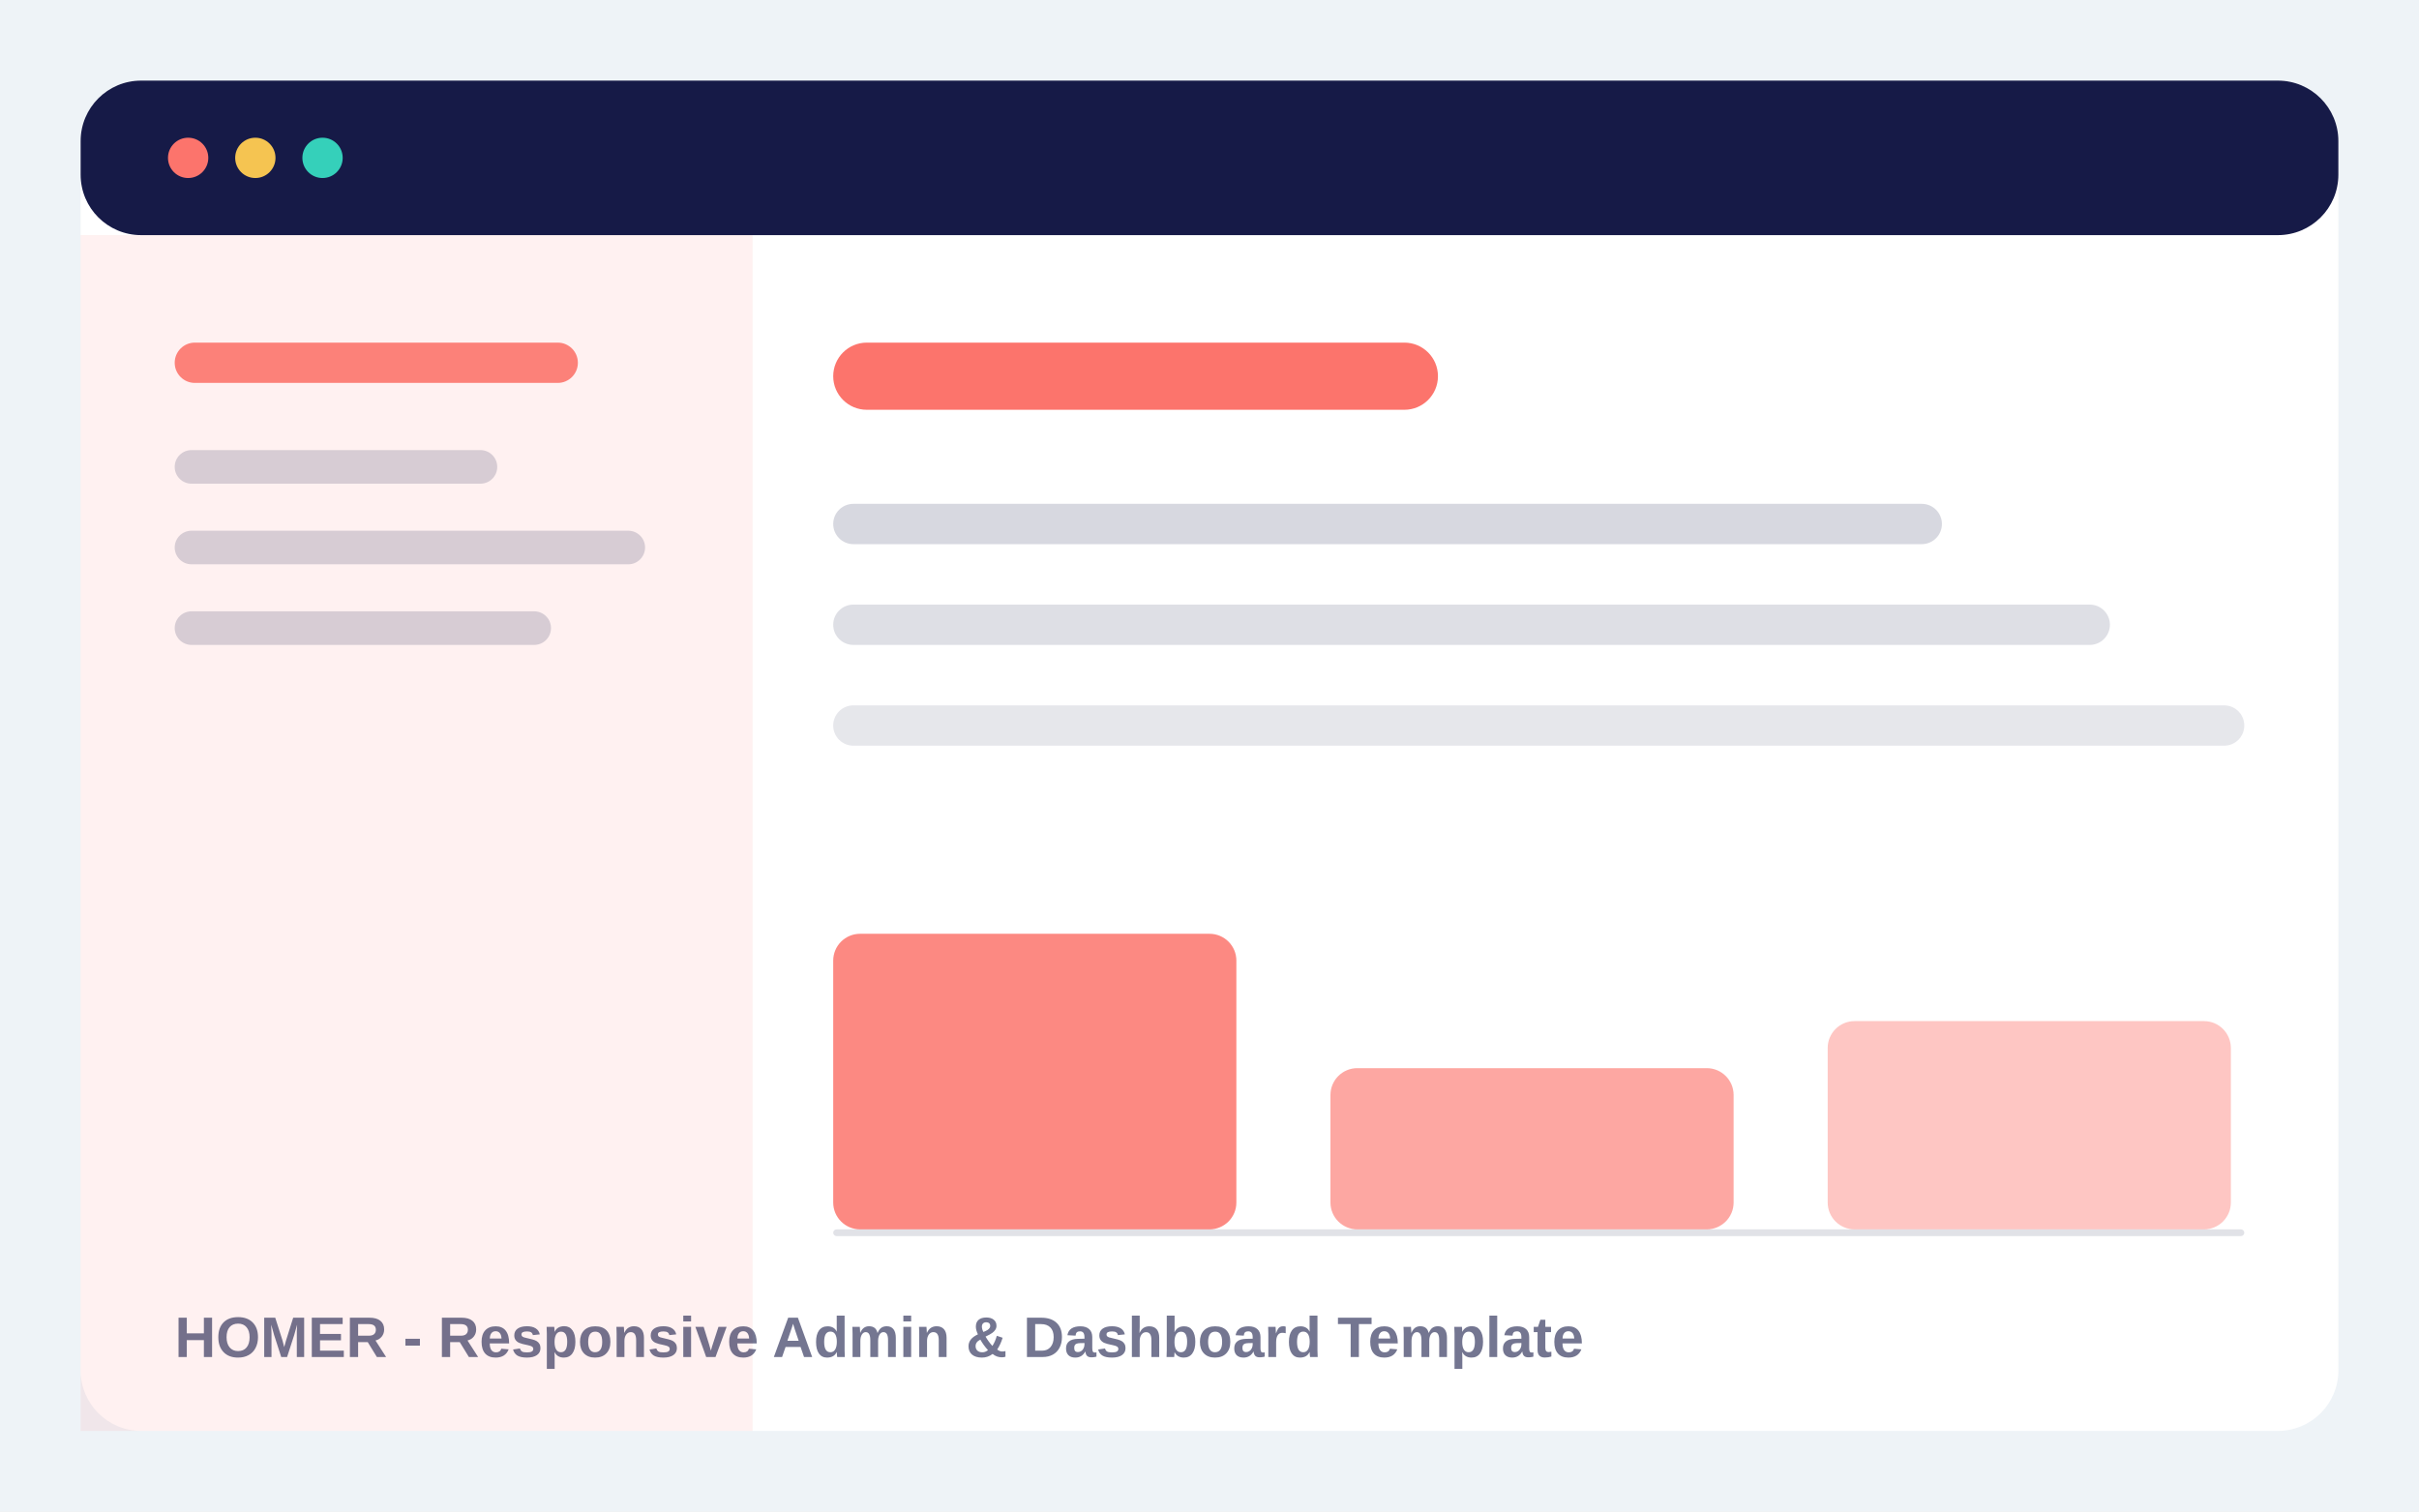
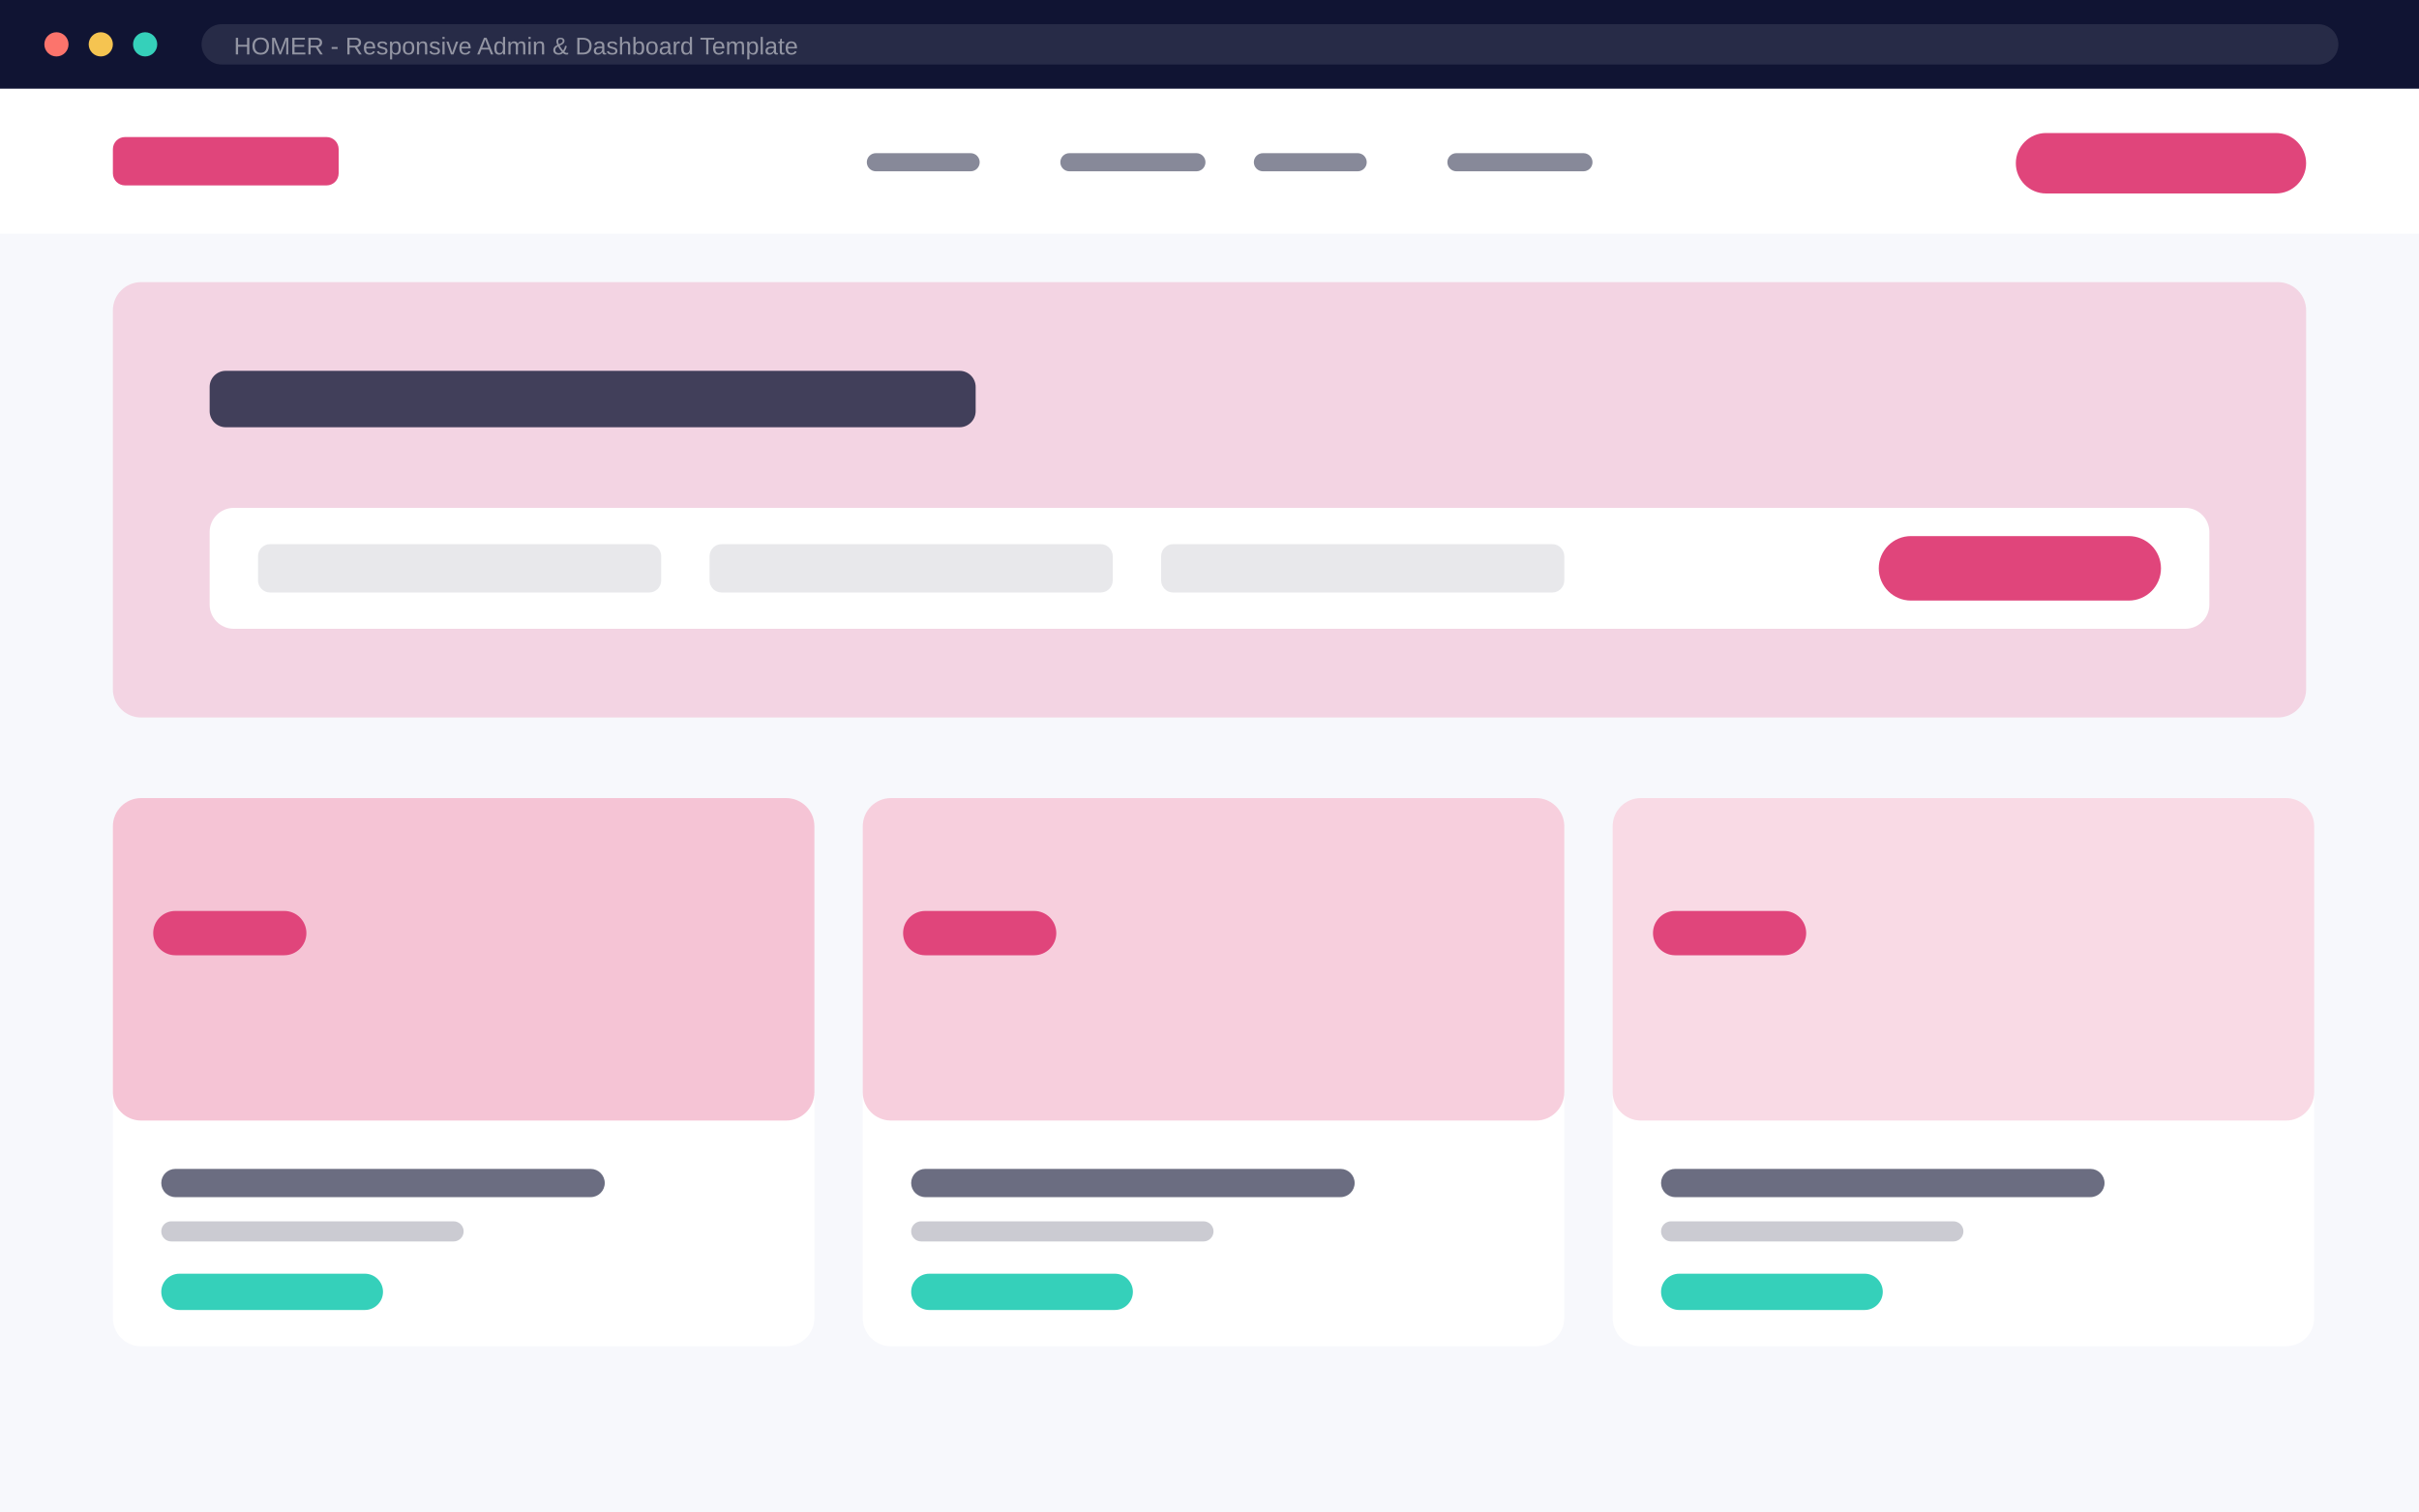
- <svg xmlns="http://www.w3.org/2000/svg" viewBox="0 0 720 450" width="720" height="450" role="img" aria-label="HOMER - Responsive Admin &amp; Dashboard Template">
-   <rect width="720" height="450" fill="#eef3f7" />
-   <rect x="24" y="24" width="672" height="402" rx="18" fill="#ffffff" />
-   <rect x="24" y="24" width="672" height="46" rx="18" fill="#020637" opacity="0.92" />
-   <circle cx="56" cy="47" r="6" fill="#fc746c" />
-   <circle cx="76" cy="47" r="6" fill="#f5c451" />
-   <circle cx="96" cy="47" r="6" fill="#35d0ba" />
-   <rect x="24" y="70" width="200" height="356" fill="#fc746c" opacity="0.1" />
-   <rect x="52" y="102" width="120" height="12" rx="6" fill="#fc746c" opacity="0.9" />
-   <rect x="52" y="134" width="96" height="10" rx="5" fill="#020637" opacity="0.16" />
-   <rect x="52" y="158" width="140" height="10" rx="5" fill="#020637" opacity="0.16" />
-   <rect x="52" y="182" width="112" height="10" rx="5" fill="#020637" opacity="0.16" />
-   <rect x="248" y="102" width="180" height="20" rx="10" fill="#fc746c" />
-   <rect x="248" y="150" width="330" height="12" rx="6" fill="#020637" opacity="0.16" />
-   <rect x="248" y="180" width="380" height="12" rx="6" fill="#020637" opacity="0.13" />
-   <rect x="248" y="210" width="420" height="12" rx="6" fill="#020637" opacity="0.1" />
-   <rect x="248" y="278" width="120" height="88" rx="8" fill="#fc746c" opacity="0.85" />
-   <rect x="396" y="318" width="120" height="48" rx="8" fill="#fc746c" opacity="0.63" />
-   <rect x="544" y="304" width="120" height="62" rx="8" fill="#fc746c" opacity="0.41" />
-   <rect x="248" y="366" width="420" height="2" rx="1" fill="#020637" opacity="0.12" />
-   <text x="52" y="404" font-family="Manrope, Arial, sans-serif" font-size="17" font-weight="700" fill="#020637" opacity="0.55">HOMER - Responsive Admin &amp; Dashboard Template</text>
+ <svg xmlns="http://www.w3.org/2000/svg" viewBox="0 0 1200 750" width="1200" height="750" role="img" aria-label="HOMER - Responsive Admin &amp; Dashboard Template">
+   <rect width="1200" height="750" fill="#ffffff" />
+   <rect x="0" y="44" width="1200" height="750" fill="#f7f8fc" />
+   <rect x="0" y="44" width="1200" height="72" fill="#ffffff" />
+   <rect x="56" y="68" width="112" height="24" rx="6" fill="#e0457b" />
+   <rect x="430" y="76" width="56" height="9" rx="4.5" fill="#101433" opacity="0.5" />
+   <rect x="526" y="76" width="72" height="9" rx="4.5" fill="#101433" opacity="0.5" />
+   <rect x="622" y="76" width="56" height="9" rx="4.5" fill="#101433" opacity="0.5" />
+   <rect x="718" y="76" width="72" height="9" rx="4.5" fill="#101433" opacity="0.5" />
+   <rect x="1000" y="66" width="144" height="30" rx="15" fill="#e0457b" />
+   <rect x="56" y="140" width="1088" height="216" rx="14" fill="#e0457b" opacity="0.2" />
+   <rect x="104" y="184" width="380" height="28" rx="8" fill="#101433" opacity="0.78" />
+   <rect x="104" y="252" width="992" height="60" rx="12" fill="#ffffff" />
+   <rect x="128" y="270" width="200" height="24" rx="6" fill="#101433" opacity="0.1" />
+   <rect x="352" y="270" width="200" height="24" rx="6" fill="#101433" opacity="0.1" />
+   <rect x="576" y="270" width="200" height="24" rx="6" fill="#101433" opacity="0.1" />
+   <rect x="932" y="266" width="140" height="32" rx="16" fill="#e0457b" />
+   <rect x="56" y="396" width="348" height="272" rx="14" fill="#ffffff" />
+   <rect x="56" y="396" width="348" height="160" rx="14" fill="#e0457b" opacity="0.32" />
+   <rect x="76" y="452" width="76" height="22" rx="11" fill="#e0457b" />
+   <rect x="80" y="580" width="220" height="14" rx="7" fill="#101433" opacity="0.62" />
+   <rect x="80" y="606" width="150" height="10" rx="5" fill="#101433" opacity="0.22" />
+   <rect x="80" y="632" width="110" height="18" rx="9" fill="#35d0ba" />
+   <rect x="428" y="396" width="348" height="272" rx="14" fill="#ffffff" />
+   <rect x="428" y="396" width="348" height="160" rx="14" fill="#e0457b" opacity="0.26" />
+   <rect x="448" y="452" width="76" height="22" rx="11" fill="#e0457b" />
+   <rect x="452" y="580" width="220" height="14" rx="7" fill="#101433" opacity="0.62" />
+   <rect x="452" y="606" width="150" height="10" rx="5" fill="#101433" opacity="0.22" />
+   <rect x="452" y="632" width="110" height="18" rx="9" fill="#35d0ba" />
+   <rect x="800" y="396" width="348" height="272" rx="14" fill="#ffffff" />
+   <rect x="800" y="396" width="348" height="160" rx="14" fill="#e0457b" opacity="0.2" />
+   <rect x="820" y="452" width="76" height="22" rx="11" fill="#e0457b" />
+   <rect x="824" y="580" width="220" height="14" rx="7" fill="#101433" opacity="0.62" />
+   <rect x="824" y="606" width="150" height="10" rx="5" fill="#101433" opacity="0.22" />
+   <rect x="824" y="632" width="110" height="18" rx="9" fill="#35d0ba" />
+   <g>
+     <rect x="0" y="0" width="1200" height="44" fill="#101433" />
+     <circle cx="28" cy="22" r="6" fill="#fc746c" />
+     <circle cx="50" cy="22" r="6" fill="#f5c451" />
+     <circle cx="72" cy="22" r="6" fill="#35d0ba" />
+     <rect x="100" y="12" width="1060" height="20" rx="10" fill="#ffffff" opacity="0.1" />
+     <text x="116" y="27" font-family="Manrope, Arial, sans-serif" font-size="12" fill="#ffffff" opacity="0.5">HOMER - Responsive Admin &amp; Dashboard Template</text>
+   </g>
</svg>
